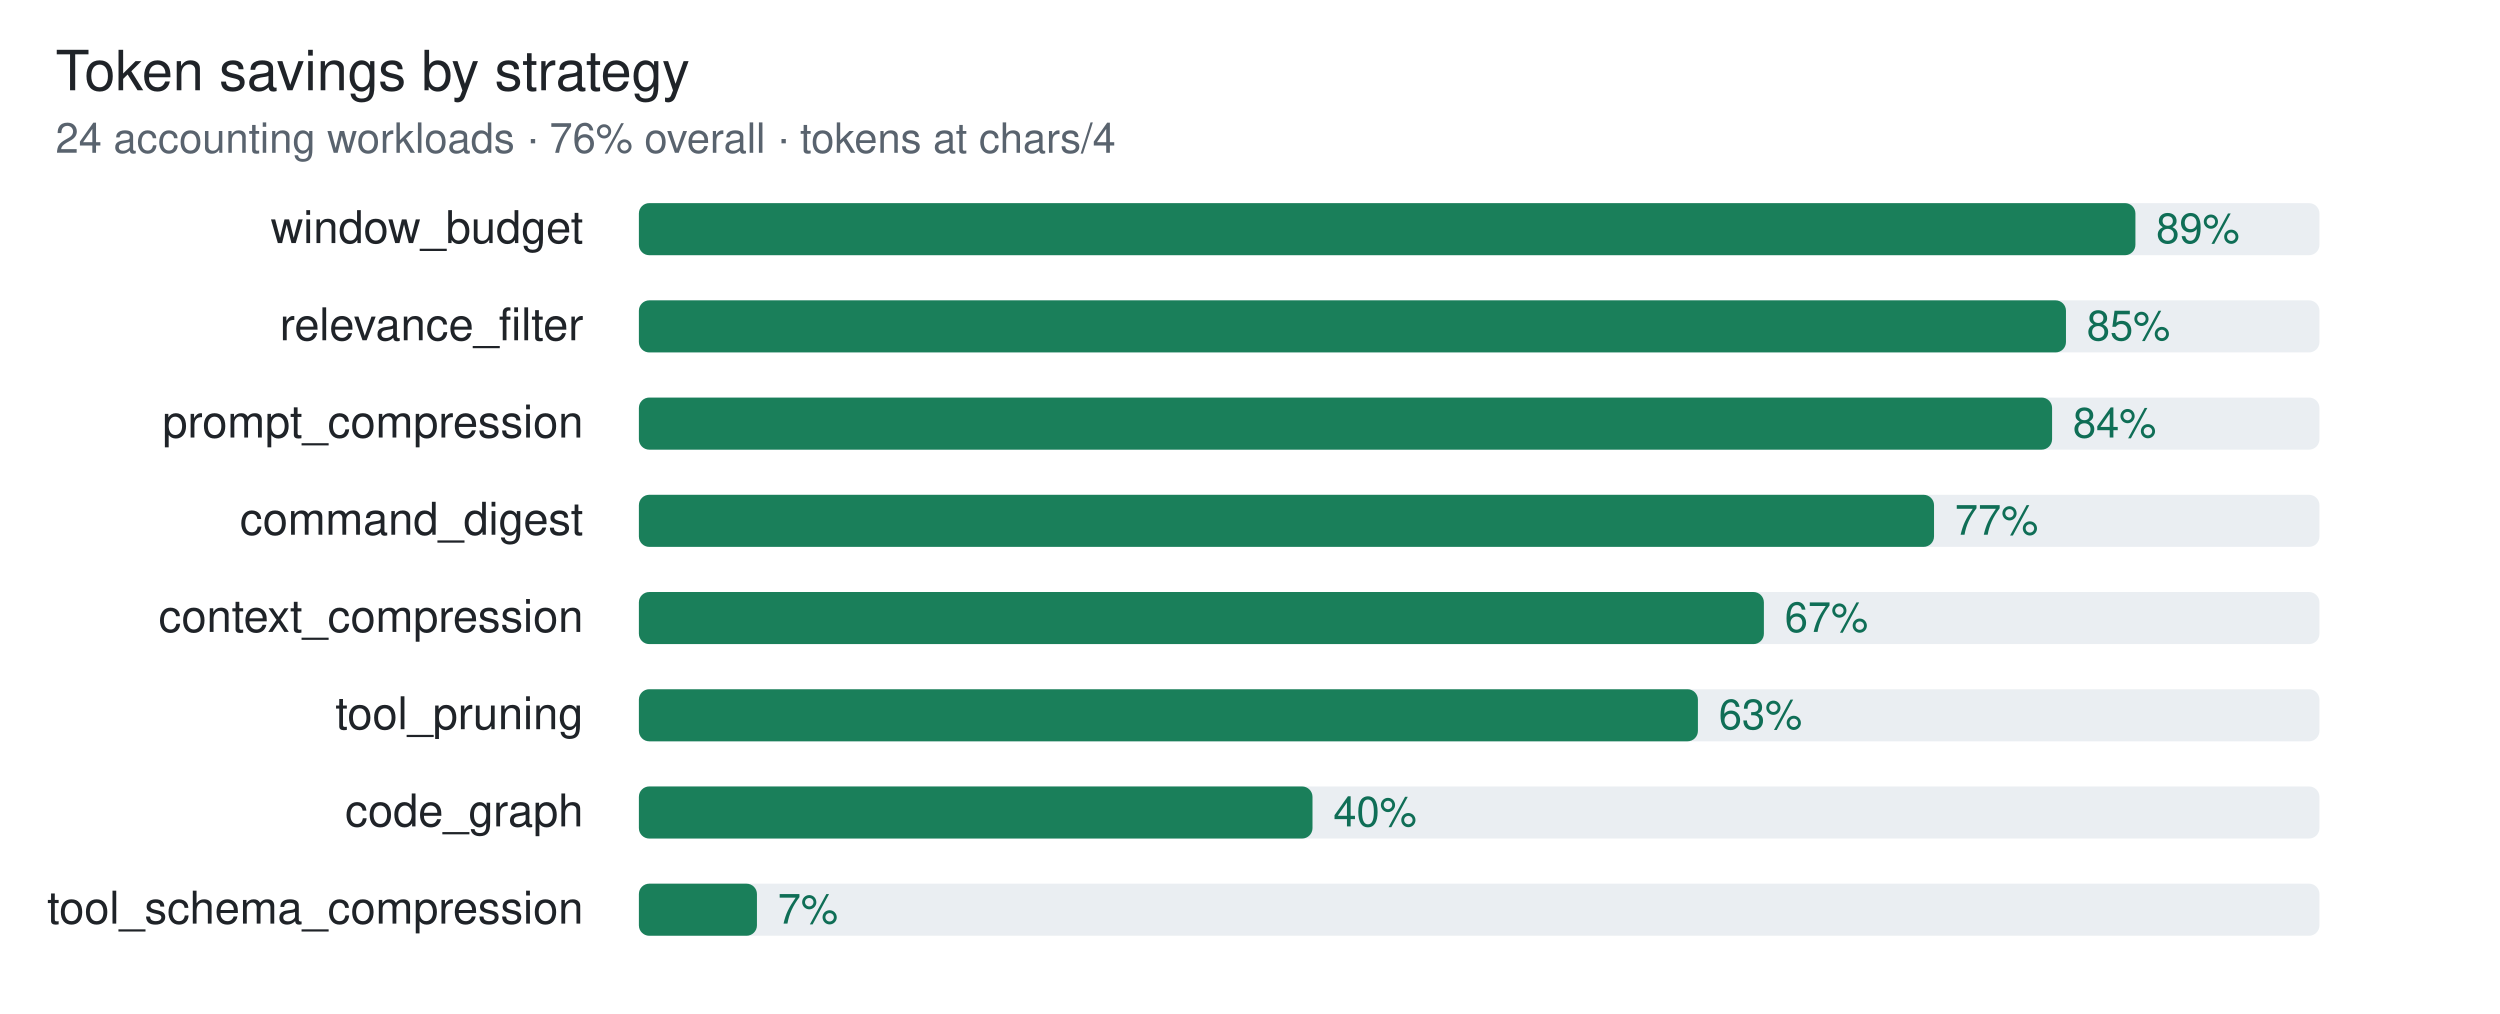
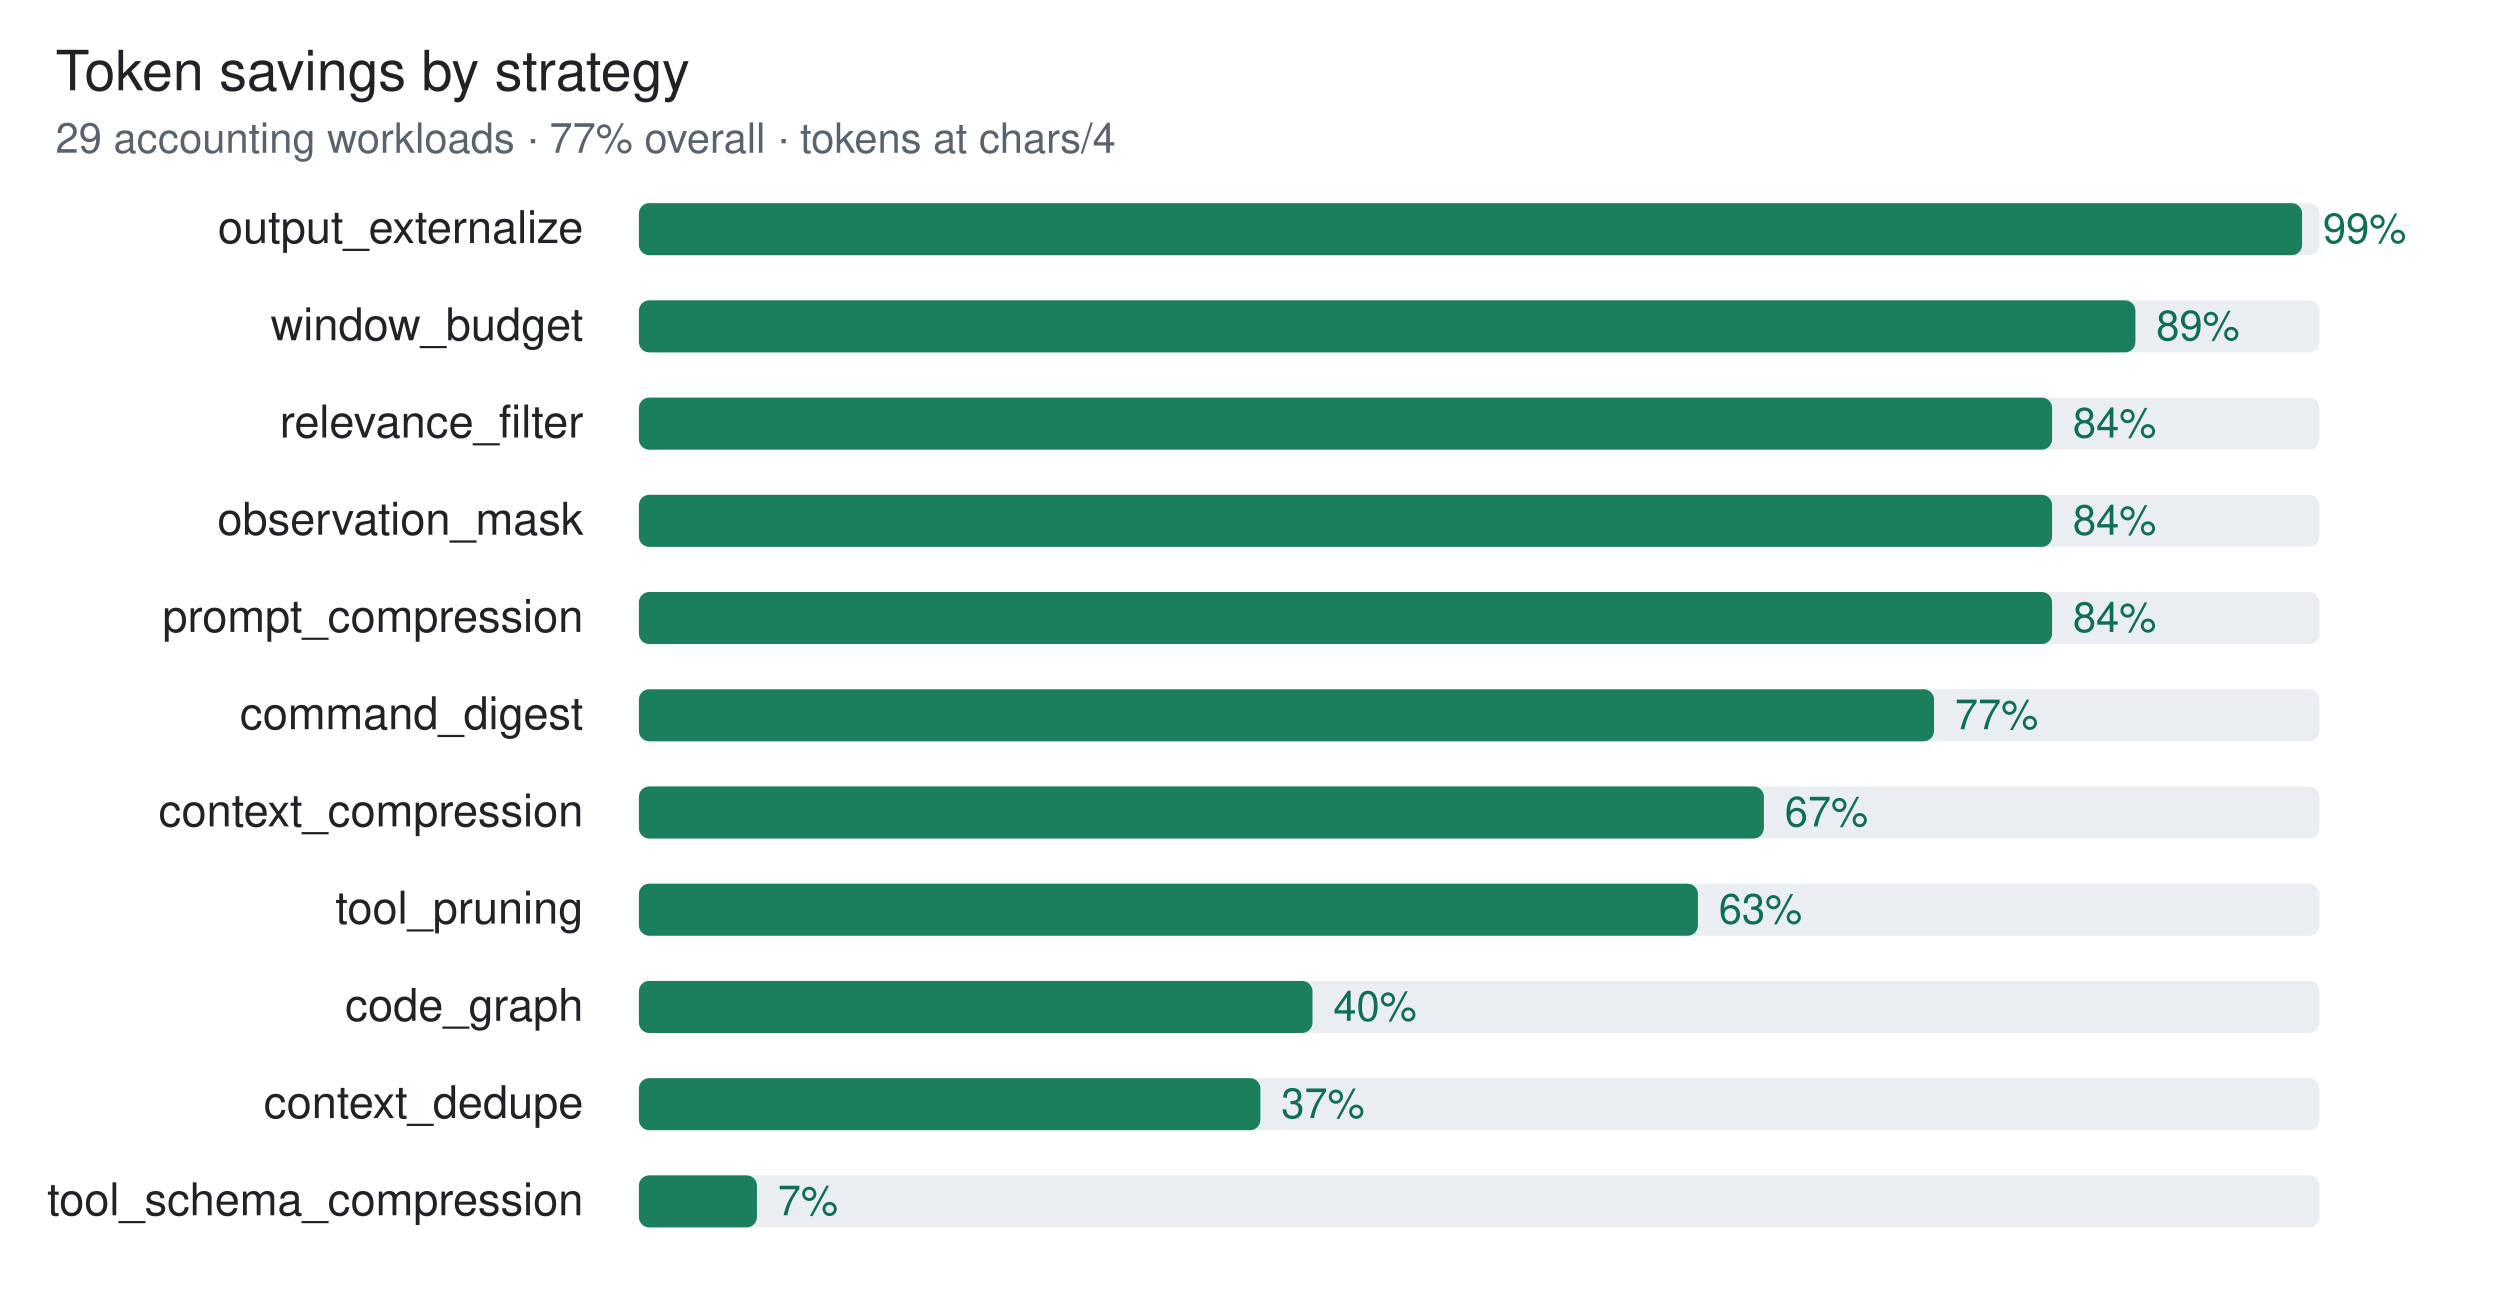
- <svg xmlns="http://www.w3.org/2000/svg" width="720" height="292" viewBox="0 0 720 292" font-family="-apple-system,BlinkMacSystemFont,'Segoe UI',Helvetica,Arial,sans-serif" role="img" aria-label="Token savings by Anyray optimizer strategy, 76% overall">
+ <svg xmlns="http://www.w3.org/2000/svg" width="720" height="376" viewBox="0 0 720 376" font-family="-apple-system,BlinkMacSystemFont,'Segoe UI',Helvetica,Arial,sans-serif" role="img" aria-label="Token savings by Anyray optimizer strategy, 77% overall">
  <text x="16" y="26" fill="#1f2328" font-size="16" font-weight="500">Token savings by strategy</text>
-   <text x="16" y="44" fill="#59636e" font-size="12">24 accounting workloads · 76% overall · tokens at chars/4</text>
-   <text x="168" y="70" fill="#1f2328" font-size="13" text-anchor="end">window_budget</text>
+   <text x="16" y="44" fill="#59636e" font-size="12">29 accounting workloads · 77% overall · tokens at chars/4</text>
+   <text x="168" y="70" fill="#1f2328" font-size="13" text-anchor="end">output_externalize</text>
  <rect x="184" y="58.5" width="484" height="15" rx="3" fill="#eaeef2" />
-   <rect x="184" y="58.5" width="431" height="15" rx="3" fill="#1a7f5a" />
-   <text x="621" y="70" fill="#0f6e56" font-size="12" font-weight="500">89%</text>
-   <text x="168" y="98" fill="#1f2328" font-size="13" text-anchor="end">relevance_filter</text>
+   <rect x="184" y="58.5" width="479" height="15" rx="3" fill="#1a7f5a" />
+   <text x="669" y="70" fill="#0f6e56" font-size="12" font-weight="500">99%</text>
+   <text x="168" y="98" fill="#1f2328" font-size="13" text-anchor="end">window_budget</text>
  <rect x="184" y="86.5" width="484" height="15" rx="3" fill="#eaeef2" />
-   <rect x="184" y="86.5" width="411" height="15" rx="3" fill="#1a7f5a" />
-   <text x="601" y="98" fill="#0f6e56" font-size="12" font-weight="500">85%</text>
-   <text x="168" y="126" fill="#1f2328" font-size="13" text-anchor="end">prompt_compression</text>
+   <rect x="184" y="86.5" width="431" height="15" rx="3" fill="#1a7f5a" />
+   <text x="621" y="98" fill="#0f6e56" font-size="12" font-weight="500">89%</text>
+   <text x="168" y="126" fill="#1f2328" font-size="13" text-anchor="end">relevance_filter</text>
  <rect x="184" y="114.5" width="484" height="15" rx="3" fill="#eaeef2" />
  <rect x="184" y="114.5" width="407" height="15" rx="3" fill="#1a7f5a" />
  <text x="597" y="126" fill="#0f6e56" font-size="12" font-weight="500">84%</text>
-   <text x="168" y="154" fill="#1f2328" font-size="13" text-anchor="end">command_digest</text>
+   <text x="168" y="154" fill="#1f2328" font-size="13" text-anchor="end">observation_mask</text>
  <rect x="184" y="142.5" width="484" height="15" rx="3" fill="#eaeef2" />
-   <rect x="184" y="142.5" width="373" height="15" rx="3" fill="#1a7f5a" />
-   <text x="563" y="154" fill="#0f6e56" font-size="12" font-weight="500">77%</text>
-   <text x="168" y="182" fill="#1f2328" font-size="13" text-anchor="end">context_compression</text>
+   <rect x="184" y="142.5" width="407" height="15" rx="3" fill="#1a7f5a" />
+   <text x="597" y="154" fill="#0f6e56" font-size="12" font-weight="500">84%</text>
+   <text x="168" y="182" fill="#1f2328" font-size="13" text-anchor="end">prompt_compression</text>
  <rect x="184" y="170.5" width="484" height="15" rx="3" fill="#eaeef2" />
-   <rect x="184" y="170.5" width="324" height="15" rx="3" fill="#1a7f5a" />
-   <text x="514" y="182" fill="#0f6e56" font-size="12" font-weight="500">67%</text>
-   <text x="168" y="210" fill="#1f2328" font-size="13" text-anchor="end">tool_pruning</text>
+   <rect x="184" y="170.5" width="407" height="15" rx="3" fill="#1a7f5a" />
+   <text x="597" y="182" fill="#0f6e56" font-size="12" font-weight="500">84%</text>
+   <text x="168" y="210" fill="#1f2328" font-size="13" text-anchor="end">command_digest</text>
  <rect x="184" y="198.5" width="484" height="15" rx="3" fill="#eaeef2" />
-   <rect x="184" y="198.5" width="305" height="15" rx="3" fill="#1a7f5a" />
-   <text x="495" y="210" fill="#0f6e56" font-size="12" font-weight="500">63%</text>
-   <text x="168" y="238" fill="#1f2328" font-size="13" text-anchor="end">code_graph</text>
+   <rect x="184" y="198.5" width="373" height="15" rx="3" fill="#1a7f5a" />
+   <text x="563" y="210" fill="#0f6e56" font-size="12" font-weight="500">77%</text>
+   <text x="168" y="238" fill="#1f2328" font-size="13" text-anchor="end">context_compression</text>
  <rect x="184" y="226.5" width="484" height="15" rx="3" fill="#eaeef2" />
-   <rect x="184" y="226.5" width="194" height="15" rx="3" fill="#1a7f5a" />
-   <text x="384" y="238" fill="#0f6e56" font-size="12" font-weight="500">40%</text>
-   <text x="168" y="266" fill="#1f2328" font-size="13" text-anchor="end">tool_schema_compression</text>
+   <rect x="184" y="226.5" width="324" height="15" rx="3" fill="#1a7f5a" />
+   <text x="514" y="238" fill="#0f6e56" font-size="12" font-weight="500">67%</text>
+   <text x="168" y="266" fill="#1f2328" font-size="13" text-anchor="end">tool_pruning</text>
  <rect x="184" y="254.5" width="484" height="15" rx="3" fill="#eaeef2" />
-   <rect x="184" y="254.5" width="34" height="15" rx="3" fill="#1a7f5a" />
-   <text x="224" y="266" fill="#0f6e56" font-size="12" font-weight="500">7%</text>
+   <rect x="184" y="254.5" width="305" height="15" rx="3" fill="#1a7f5a" />
+   <text x="495" y="266" fill="#0f6e56" font-size="12" font-weight="500">63%</text>
+   <text x="168" y="294" fill="#1f2328" font-size="13" text-anchor="end">code_graph</text>
+   <rect x="184" y="282.5" width="484" height="15" rx="3" fill="#eaeef2" />
+   <rect x="184" y="282.5" width="194" height="15" rx="3" fill="#1a7f5a" />
+   <text x="384" y="294" fill="#0f6e56" font-size="12" font-weight="500">40%</text>
+   <text x="168" y="322" fill="#1f2328" font-size="13" text-anchor="end">context_dedupe</text>
+   <rect x="184" y="310.5" width="484" height="15" rx="3" fill="#eaeef2" />
+   <rect x="184" y="310.5" width="179" height="15" rx="3" fill="#1a7f5a" />
+   <text x="369" y="322" fill="#0f6e56" font-size="12" font-weight="500">37%</text>
+   <text x="168" y="350" fill="#1f2328" font-size="13" text-anchor="end">tool_schema_compression</text>
+   <rect x="184" y="338.5" width="484" height="15" rx="3" fill="#eaeef2" />
+   <rect x="184" y="338.5" width="34" height="15" rx="3" fill="#1a7f5a" />
+   <text x="224" y="350" fill="#0f6e56" font-size="12" font-weight="500">7%</text>
</svg>
